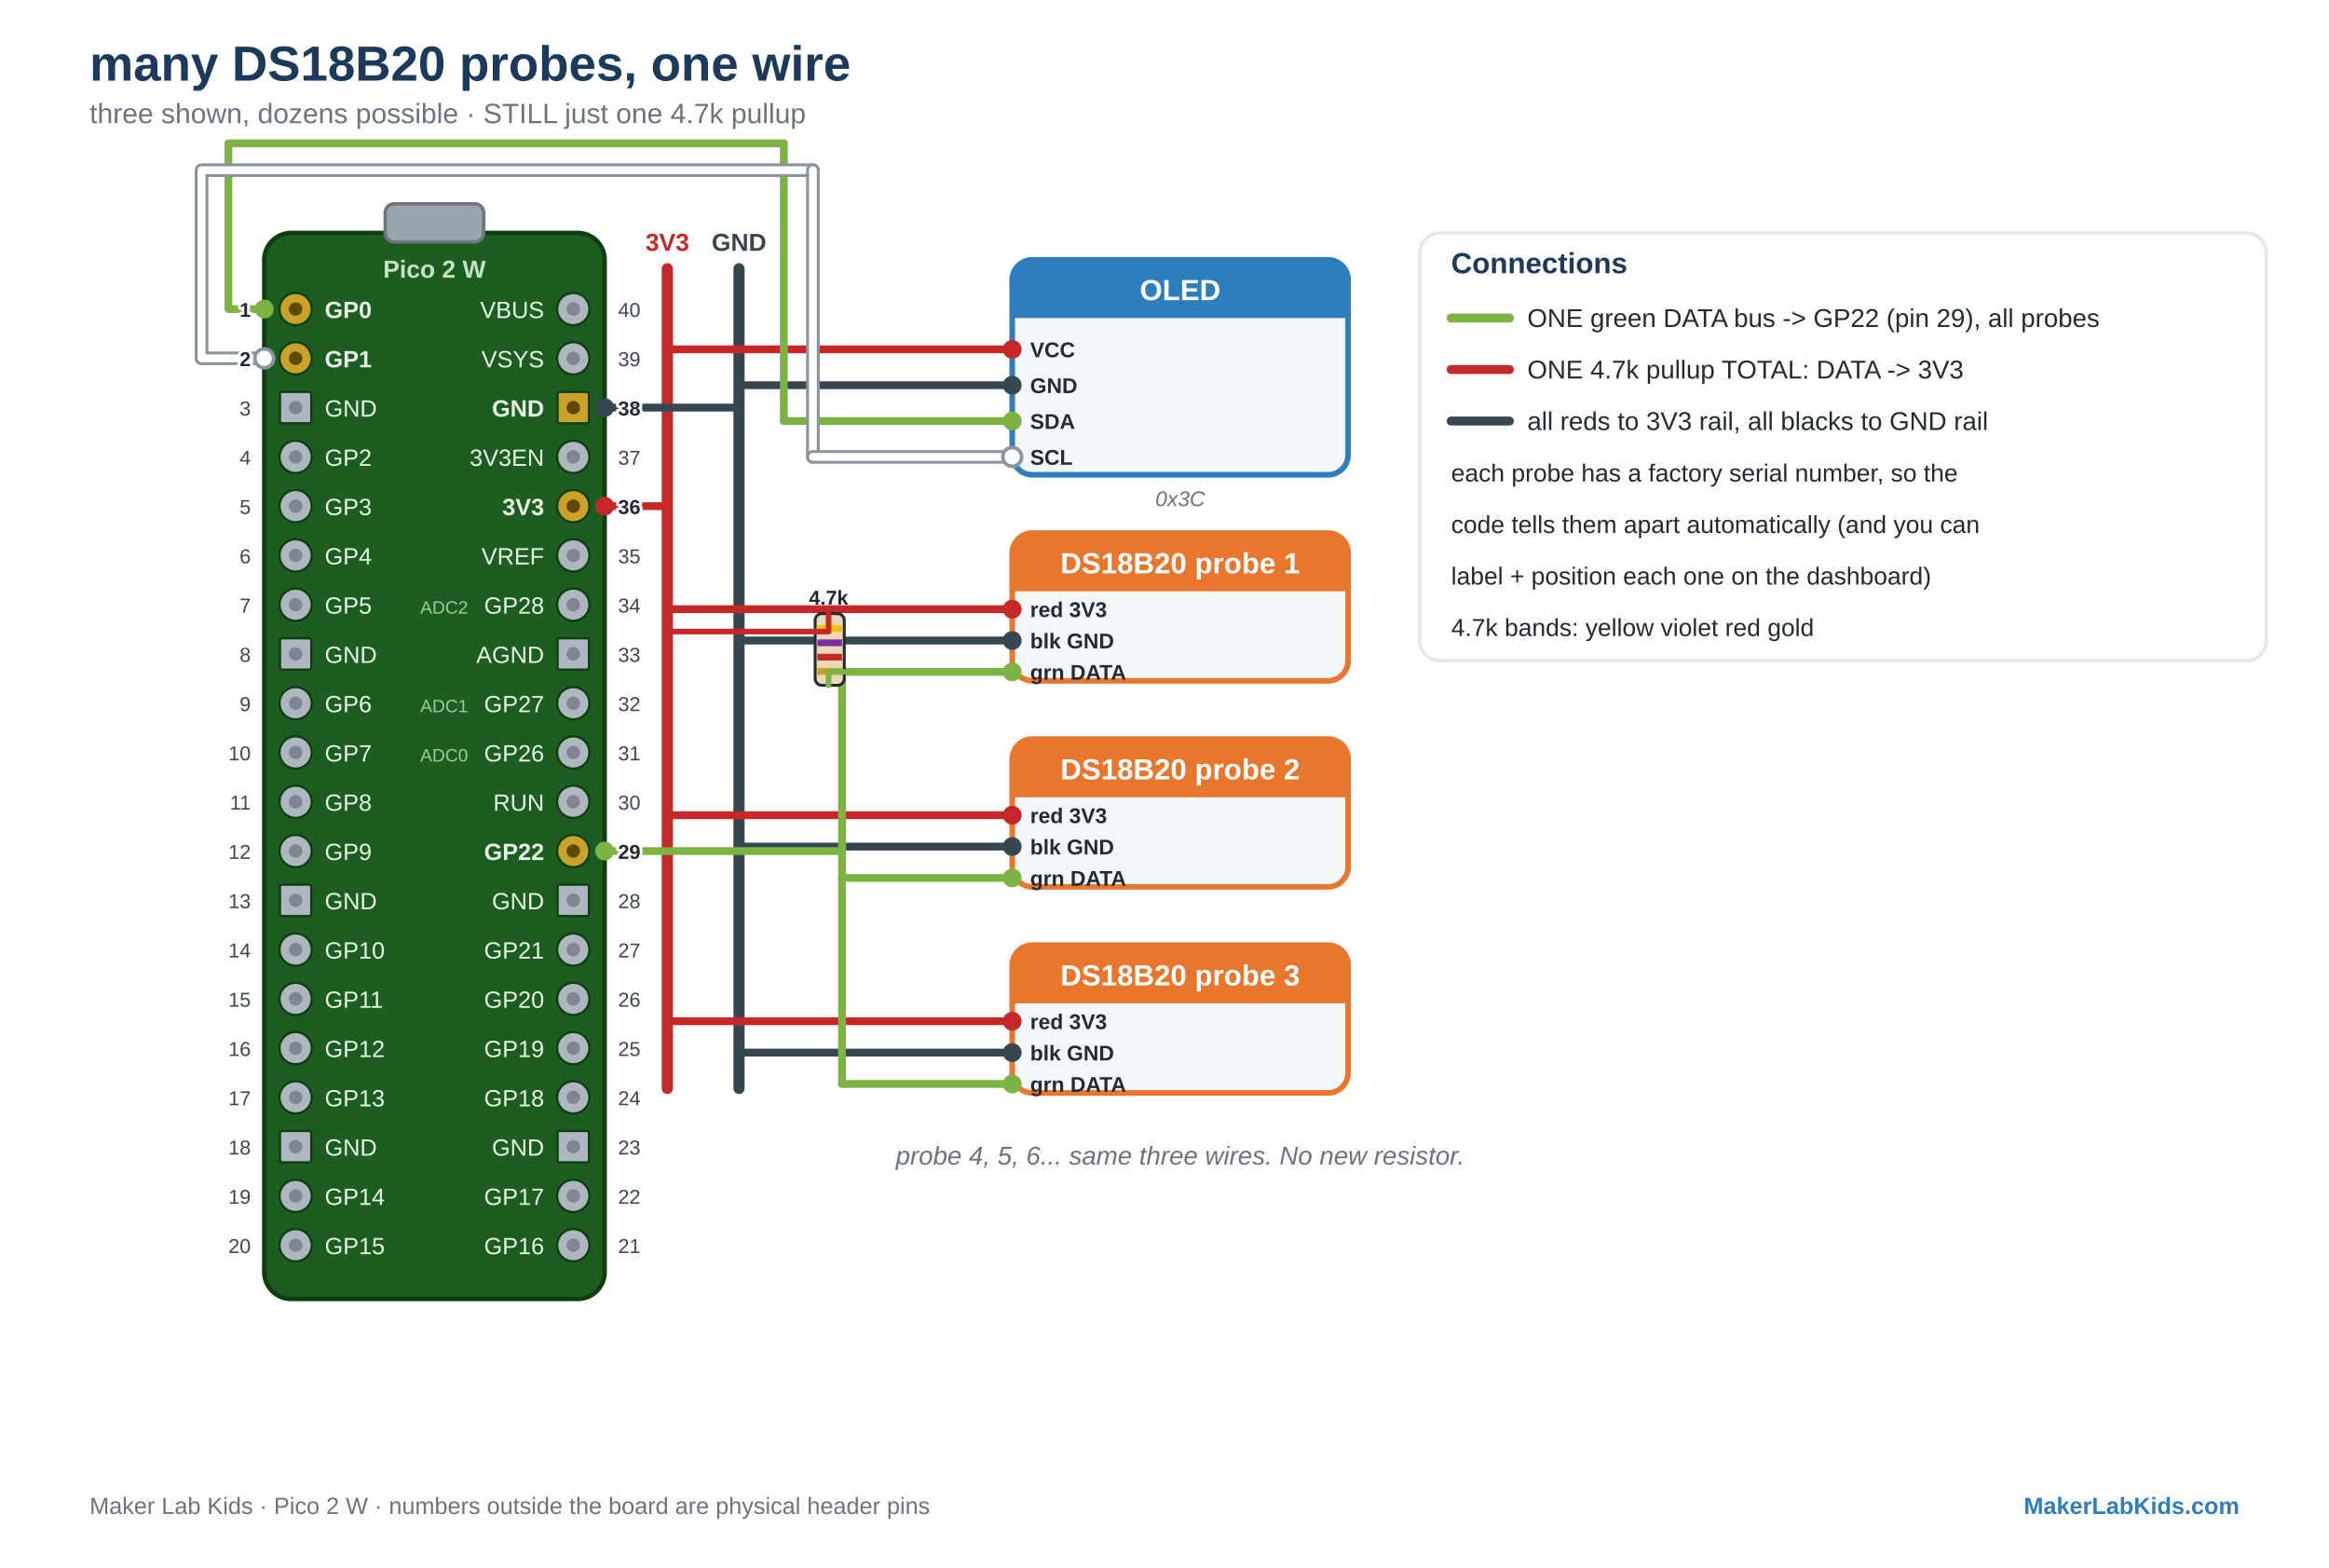
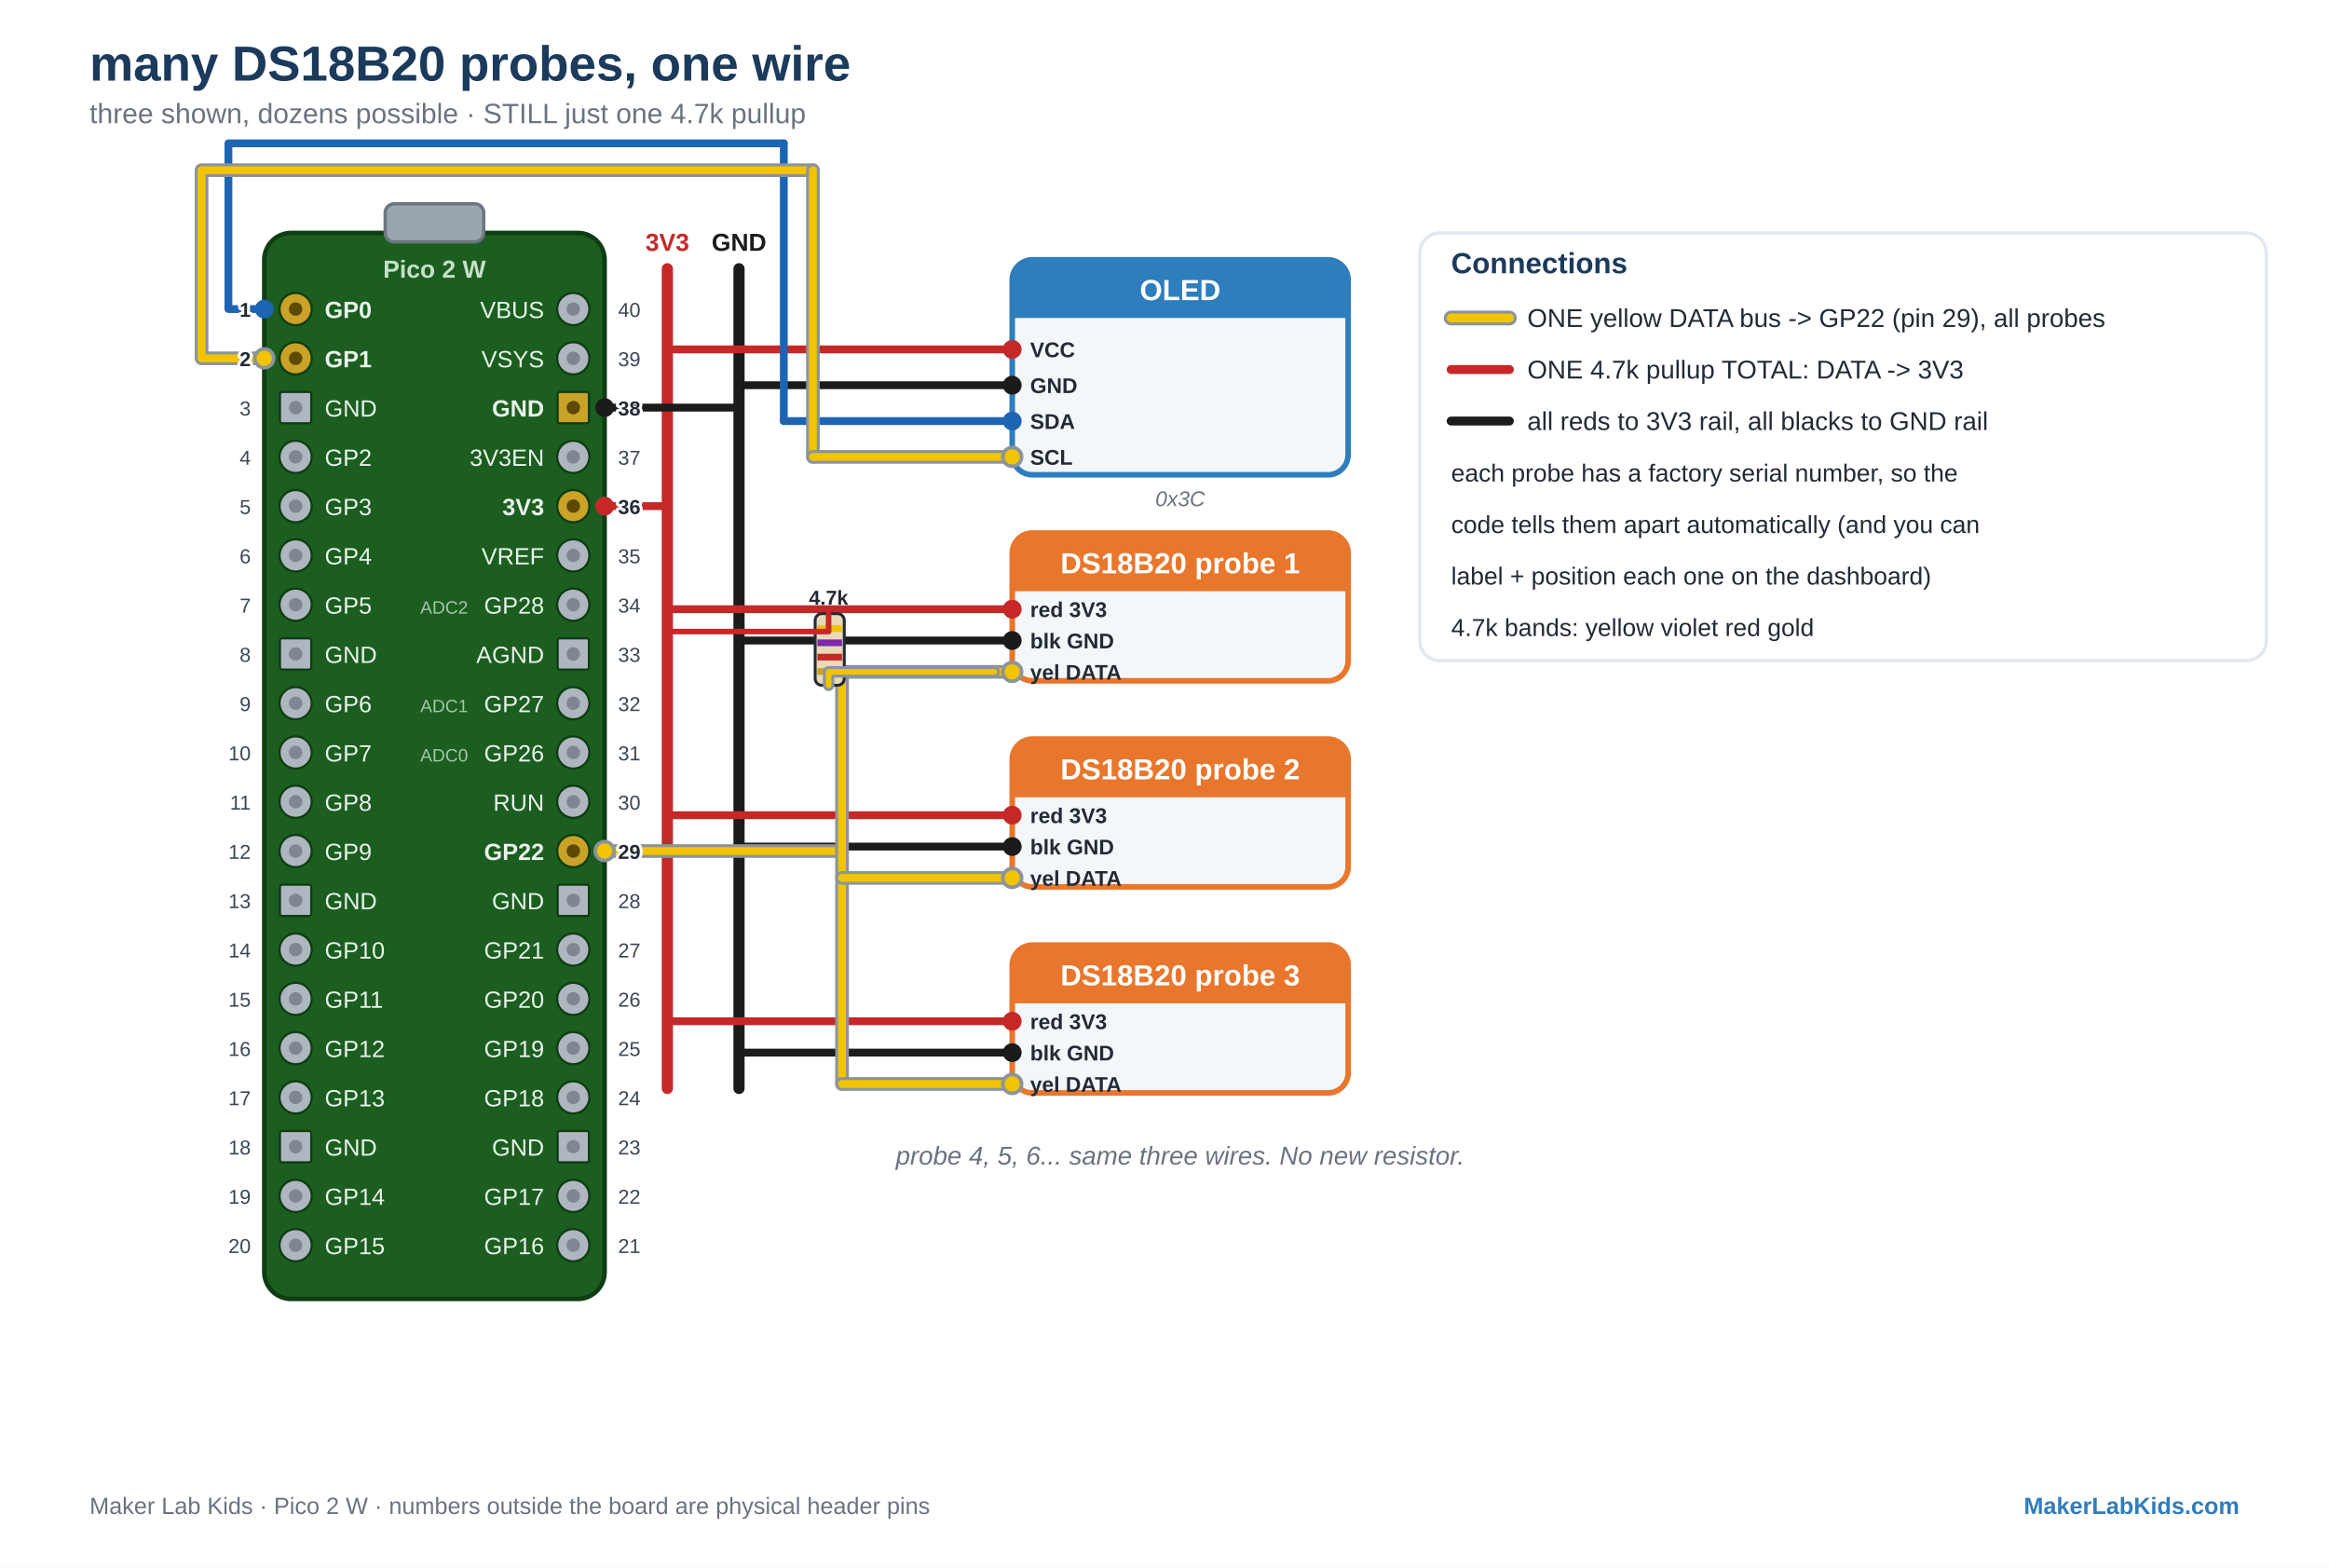
<svg xmlns="http://www.w3.org/2000/svg" viewBox="0 0 1040 700" font-family="Arial, Helvetica, sans-serif">
  <rect width="1040" height="700" fill="#FFFFFF" />
  <text x="40" y="36" font-family="Arial, Helvetica, sans-serif" font-size="22" fill="#1B3A5C" text-anchor="start" font-weight="bold">many DS18B20 probes, one wire</text>
  <text x="40" y="55" font-family="Arial, Helvetica, sans-serif" font-size="12.5" fill="#6B7280" text-anchor="start">three shown, dozens possible  ·  STILL just one 4.7k pullup</text>
  <rect x="118" y="104" width="152" height="476" rx="12" fill="#1B5E20" stroke="#0E3D12" stroke-width="2" />
  <rect x="172" y="91" width="44" height="17" rx="4" fill="#9AA5AD" stroke="#6B7680" stroke-width="1.5" />
  <text x="194" y="124" font-family="Arial, Helvetica, sans-serif" font-size="11" fill="#C7E0C9" text-anchor="middle" font-weight="bold">Pico 2 W</text>
  <circle cx="132" cy="138" r="7.2" fill="#C9A227" stroke="#0E3D12" stroke-width="1" />
  <circle cx="132" cy="138" r="3" fill="#5C4A00" />
  <text x="145" y="142" font-family="Arial, Helvetica, sans-serif" font-size="10.5" fill="#EAF4EB" text-anchor="start" font-weight="bold">GP0</text>
  <circle cx="132" cy="160" r="7.2" fill="#C9A227" stroke="#0E3D12" stroke-width="1" />
  <circle cx="132" cy="160" r="3" fill="#5C4A00" />
  <text x="145" y="164" font-family="Arial, Helvetica, sans-serif" font-size="10.5" fill="#EAF4EB" text-anchor="start" font-weight="bold">GP1</text>
  <rect x="125" y="175" width="14" height="14" rx="1" fill="#AEB6BF" stroke="#0E3D12" stroke-width="1" />
  <circle cx="132" cy="182" r="3" fill="#7E8791" />
  <text x="145" y="186" font-family="Arial, Helvetica, sans-serif" font-size="10.5" fill="#EAF4EB" text-anchor="start">GND</text>
  <circle cx="132" cy="204" r="7.2" fill="#AEB6BF" stroke="#0E3D12" stroke-width="1" />
  <circle cx="132" cy="204" r="3" fill="#7E8791" />
  <text x="145" y="208" font-family="Arial, Helvetica, sans-serif" font-size="10.5" fill="#EAF4EB" text-anchor="start">GP2</text>
  <circle cx="132" cy="226" r="7.2" fill="#AEB6BF" stroke="#0E3D12" stroke-width="1" />
  <circle cx="132" cy="226" r="3" fill="#7E8791" />
  <text x="145" y="230" font-family="Arial, Helvetica, sans-serif" font-size="10.5" fill="#EAF4EB" text-anchor="start">GP3</text>
  <circle cx="132" cy="248" r="7.2" fill="#AEB6BF" stroke="#0E3D12" stroke-width="1" />
  <circle cx="132" cy="248" r="3" fill="#7E8791" />
  <text x="145" y="252" font-family="Arial, Helvetica, sans-serif" font-size="10.5" fill="#EAF4EB" text-anchor="start">GP4</text>
  <circle cx="132" cy="270" r="7.2" fill="#AEB6BF" stroke="#0E3D12" stroke-width="1" />
  <circle cx="132" cy="270" r="3" fill="#7E8791" />
  <text x="145" y="274" font-family="Arial, Helvetica, sans-serif" font-size="10.5" fill="#EAF4EB" text-anchor="start">GP5</text>
  <rect x="125" y="285" width="14" height="14" rx="1" fill="#AEB6BF" stroke="#0E3D12" stroke-width="1" />
  <circle cx="132" cy="292" r="3" fill="#7E8791" />
  <text x="145" y="296" font-family="Arial, Helvetica, sans-serif" font-size="10.5" fill="#EAF4EB" text-anchor="start">GND</text>
  <circle cx="132" cy="314" r="7.2" fill="#AEB6BF" stroke="#0E3D12" stroke-width="1" />
  <circle cx="132" cy="314" r="3" fill="#7E8791" />
  <text x="145" y="318" font-family="Arial, Helvetica, sans-serif" font-size="10.5" fill="#EAF4EB" text-anchor="start">GP6</text>
  <circle cx="132" cy="336" r="7.2" fill="#AEB6BF" stroke="#0E3D12" stroke-width="1" />
  <circle cx="132" cy="336" r="3" fill="#7E8791" />
  <text x="145" y="340" font-family="Arial, Helvetica, sans-serif" font-size="10.5" fill="#EAF4EB" text-anchor="start">GP7</text>
  <circle cx="132" cy="358" r="7.2" fill="#AEB6BF" stroke="#0E3D12" stroke-width="1" />
  <circle cx="132" cy="358" r="3" fill="#7E8791" />
  <text x="145" y="362" font-family="Arial, Helvetica, sans-serif" font-size="10.5" fill="#EAF4EB" text-anchor="start">GP8</text>
  <circle cx="132" cy="380" r="7.2" fill="#AEB6BF" stroke="#0E3D12" stroke-width="1" />
  <circle cx="132" cy="380" r="3" fill="#7E8791" />
  <text x="145" y="384" font-family="Arial, Helvetica, sans-serif" font-size="10.5" fill="#EAF4EB" text-anchor="start">GP9</text>
  <rect x="125" y="395" width="14" height="14" rx="1" fill="#AEB6BF" stroke="#0E3D12" stroke-width="1" />
  <circle cx="132" cy="402" r="3" fill="#7E8791" />
  <text x="145" y="406" font-family="Arial, Helvetica, sans-serif" font-size="10.5" fill="#EAF4EB" text-anchor="start">GND</text>
  <circle cx="132" cy="424" r="7.2" fill="#AEB6BF" stroke="#0E3D12" stroke-width="1" />
  <circle cx="132" cy="424" r="3" fill="#7E8791" />
  <text x="145" y="428" font-family="Arial, Helvetica, sans-serif" font-size="10.5" fill="#EAF4EB" text-anchor="start">GP10</text>
  <circle cx="132" cy="446" r="7.2" fill="#AEB6BF" stroke="#0E3D12" stroke-width="1" />
  <circle cx="132" cy="446" r="3" fill="#7E8791" />
  <text x="145" y="450" font-family="Arial, Helvetica, sans-serif" font-size="10.5" fill="#EAF4EB" text-anchor="start">GP11</text>
  <circle cx="132" cy="468" r="7.2" fill="#AEB6BF" stroke="#0E3D12" stroke-width="1" />
  <circle cx="132" cy="468" r="3" fill="#7E8791" />
  <text x="145" y="472" font-family="Arial, Helvetica, sans-serif" font-size="10.5" fill="#EAF4EB" text-anchor="start">GP12</text>
  <circle cx="132" cy="490" r="7.2" fill="#AEB6BF" stroke="#0E3D12" stroke-width="1" />
  <circle cx="132" cy="490" r="3" fill="#7E8791" />
  <text x="145" y="494" font-family="Arial, Helvetica, sans-serif" font-size="10.5" fill="#EAF4EB" text-anchor="start">GP13</text>
  <rect x="125" y="505" width="14" height="14" rx="1" fill="#AEB6BF" stroke="#0E3D12" stroke-width="1" />
  <circle cx="132" cy="512" r="3" fill="#7E8791" />
  <text x="145" y="516" font-family="Arial, Helvetica, sans-serif" font-size="10.5" fill="#EAF4EB" text-anchor="start">GND</text>
  <circle cx="132" cy="534" r="7.2" fill="#AEB6BF" stroke="#0E3D12" stroke-width="1" />
  <circle cx="132" cy="534" r="3" fill="#7E8791" />
  <text x="145" y="538" font-family="Arial, Helvetica, sans-serif" font-size="10.5" fill="#EAF4EB" text-anchor="start">GP14</text>
  <circle cx="132" cy="556" r="7.2" fill="#AEB6BF" stroke="#0E3D12" stroke-width="1" />
  <circle cx="132" cy="556" r="3" fill="#7E8791" />
  <text x="145" y="560" font-family="Arial, Helvetica, sans-serif" font-size="10.5" fill="#EAF4EB" text-anchor="start">GP15</text>
  <circle cx="256" cy="556" r="7.2" fill="#AEB6BF" stroke="#0E3D12" stroke-width="1" />
  <circle cx="256" cy="556" r="3" fill="#7E8791" />
  <text x="243" y="560" font-family="Arial, Helvetica, sans-serif" font-size="10.5" fill="#EAF4EB" text-anchor="end">GP16</text>
  <circle cx="256" cy="534" r="7.2" fill="#AEB6BF" stroke="#0E3D12" stroke-width="1" />
  <circle cx="256" cy="534" r="3" fill="#7E8791" />
  <text x="243" y="538" font-family="Arial, Helvetica, sans-serif" font-size="10.5" fill="#EAF4EB" text-anchor="end">GP17</text>
  <rect x="249" y="505" width="14" height="14" rx="1" fill="#AEB6BF" stroke="#0E3D12" stroke-width="1" />
  <circle cx="256" cy="512" r="3" fill="#7E8791" />
  <text x="243" y="516" font-family="Arial, Helvetica, sans-serif" font-size="10.5" fill="#EAF4EB" text-anchor="end">GND</text>
  <circle cx="256" cy="490" r="7.2" fill="#AEB6BF" stroke="#0E3D12" stroke-width="1" />
  <circle cx="256" cy="490" r="3" fill="#7E8791" />
  <text x="243" y="494" font-family="Arial, Helvetica, sans-serif" font-size="10.5" fill="#EAF4EB" text-anchor="end">GP18</text>
  <circle cx="256" cy="468" r="7.2" fill="#AEB6BF" stroke="#0E3D12" stroke-width="1" />
  <circle cx="256" cy="468" r="3" fill="#7E8791" />
  <text x="243" y="472" font-family="Arial, Helvetica, sans-serif" font-size="10.5" fill="#EAF4EB" text-anchor="end">GP19</text>
  <circle cx="256" cy="446" r="7.2" fill="#AEB6BF" stroke="#0E3D12" stroke-width="1" />
  <circle cx="256" cy="446" r="3" fill="#7E8791" />
  <text x="243" y="450" font-family="Arial, Helvetica, sans-serif" font-size="10.5" fill="#EAF4EB" text-anchor="end">GP20</text>
  <circle cx="256" cy="424" r="7.2" fill="#AEB6BF" stroke="#0E3D12" stroke-width="1" />
  <circle cx="256" cy="424" r="3" fill="#7E8791" />
  <text x="243" y="428" font-family="Arial, Helvetica, sans-serif" font-size="10.5" fill="#EAF4EB" text-anchor="end">GP21</text>
  <rect x="249" y="395" width="14" height="14" rx="1" fill="#AEB6BF" stroke="#0E3D12" stroke-width="1" />
  <circle cx="256" cy="402" r="3" fill="#7E8791" />
  <text x="243" y="406" font-family="Arial, Helvetica, sans-serif" font-size="10.5" fill="#EAF4EB" text-anchor="end">GND</text>
  <circle cx="256" cy="380" r="7.2" fill="#C9A227" stroke="#0E3D12" stroke-width="1" />
  <circle cx="256" cy="380" r="3" fill="#5C4A00" />
  <text x="243" y="384" font-family="Arial, Helvetica, sans-serif" font-size="10.5" fill="#EAF4EB" text-anchor="end" font-weight="bold">GP22</text>
  <circle cx="256" cy="358" r="7.2" fill="#AEB6BF" stroke="#0E3D12" stroke-width="1" />
  <circle cx="256" cy="358" r="3" fill="#7E8791" />
  <text x="243" y="362" font-family="Arial, Helvetica, sans-serif" font-size="10.5" fill="#EAF4EB" text-anchor="end">RUN</text>
  <circle cx="256" cy="336" r="7.2" fill="#AEB6BF" stroke="#0E3D12" stroke-width="1" />
  <circle cx="256" cy="336" r="3" fill="#7E8791" />
  <text x="243" y="340" font-family="Arial, Helvetica, sans-serif" font-size="10.5" fill="#EAF4EB" text-anchor="end">GP26</text>
  <text x="209" y="340" font-family="Arial, Helvetica, sans-serif" font-size="8" fill="#A6C4A8" text-anchor="end">ADC0</text>
  <circle cx="256" cy="314" r="7.2" fill="#AEB6BF" stroke="#0E3D12" stroke-width="1" />
  <circle cx="256" cy="314" r="3" fill="#7E8791" />
  <text x="243" y="318" font-family="Arial, Helvetica, sans-serif" font-size="10.5" fill="#EAF4EB" text-anchor="end">GP27</text>
  <text x="209" y="318" font-family="Arial, Helvetica, sans-serif" font-size="8" fill="#A6C4A8" text-anchor="end">ADC1</text>
  <rect x="249" y="285" width="14" height="14" rx="1" fill="#AEB6BF" stroke="#0E3D12" stroke-width="1" />
  <circle cx="256" cy="292" r="3" fill="#7E8791" />
  <text x="243" y="296" font-family="Arial, Helvetica, sans-serif" font-size="10.5" fill="#EAF4EB" text-anchor="end">AGND</text>
  <circle cx="256" cy="270" r="7.2" fill="#AEB6BF" stroke="#0E3D12" stroke-width="1" />
  <circle cx="256" cy="270" r="3" fill="#7E8791" />
  <text x="243" y="274" font-family="Arial, Helvetica, sans-serif" font-size="10.5" fill="#EAF4EB" text-anchor="end">GP28</text>
  <text x="209" y="274" font-family="Arial, Helvetica, sans-serif" font-size="8" fill="#A6C4A8" text-anchor="end">ADC2</text>
  <circle cx="256" cy="248" r="7.2" fill="#AEB6BF" stroke="#0E3D12" stroke-width="1" />
  <circle cx="256" cy="248" r="3" fill="#7E8791" />
  <text x="243" y="252" font-family="Arial, Helvetica, sans-serif" font-size="10.5" fill="#EAF4EB" text-anchor="end">VREF</text>
  <circle cx="256" cy="226" r="7.2" fill="#C9A227" stroke="#0E3D12" stroke-width="1" />
  <circle cx="256" cy="226" r="3" fill="#5C4A00" />
  <text x="243" y="230" font-family="Arial, Helvetica, sans-serif" font-size="10.5" fill="#EAF4EB" text-anchor="end" font-weight="bold">3V3</text>
  <circle cx="256" cy="204" r="7.2" fill="#AEB6BF" stroke="#0E3D12" stroke-width="1" />
  <circle cx="256" cy="204" r="3" fill="#7E8791" />
  <text x="243" y="208" font-family="Arial, Helvetica, sans-serif" font-size="10.5" fill="#EAF4EB" text-anchor="end">3V3EN</text>
  <rect x="249" y="175" width="14" height="14" rx="1" fill="#C9A227" stroke="#0E3D12" stroke-width="1" />
  <circle cx="256" cy="182" r="3" fill="#5C4A00" />
  <text x="243" y="186" font-family="Arial, Helvetica, sans-serif" font-size="10.5" fill="#EAF4EB" text-anchor="end" font-weight="bold">GND</text>
  <circle cx="256" cy="160" r="7.2" fill="#AEB6BF" stroke="#0E3D12" stroke-width="1" />
  <circle cx="256" cy="160" r="3" fill="#7E8791" />
  <text x="243" y="164" font-family="Arial, Helvetica, sans-serif" font-size="10.5" fill="#EAF4EB" text-anchor="end">VSYS</text>
  <circle cx="256" cy="138" r="7.2" fill="#AEB6BF" stroke="#0E3D12" stroke-width="1" />
  <circle cx="256" cy="138" r="3" fill="#7E8791" />
  <text x="243" y="142" font-family="Arial, Helvetica, sans-serif" font-size="10.5" fill="#EAF4EB" text-anchor="end">VBUS</text>
  <path d="M298 120 L298 486" fill="none" stroke="#C62828" stroke-width="5" stroke-linejoin="round" stroke-linecap="round" />
-   <path d="M330 120 L330 486" fill="none" stroke="#37474F" stroke-width="5" stroke-linejoin="round" stroke-linecap="round" />
+   <path d="M330 120 L330 486" fill="none" stroke="#1B1B1B" stroke-width="5" stroke-linejoin="round" stroke-linecap="round" />
  <text x="298" y="112" font-family="Arial, Helvetica, sans-serif" font-size="11" fill="#C62828" text-anchor="middle" font-weight="bold">3V3</text>
-   <text x="330" y="112" font-family="Arial, Helvetica, sans-serif" font-size="11" fill="#37474F" text-anchor="middle" font-weight="bold">GND</text>
+   <text x="330" y="112" font-family="Arial, Helvetica, sans-serif" font-size="11" fill="#1B1B1B" text-anchor="middle" font-weight="bold">GND</text>
  <path d="M270 226 L298 226" fill="none" stroke="#C62828" stroke-width="3.5" stroke-linejoin="round" stroke-linecap="round" />
  <circle cx="270" cy="226" r="4.2" fill="#C62828" />
-   <path d="M270 182 L330 182" fill="none" stroke="#37474F" stroke-width="3.5" stroke-linejoin="round" stroke-linecap="round" />
-   <circle cx="270" cy="182" r="4.2" fill="#37474F" />
+   <path d="M270 182 L330 182" fill="none" stroke="#1B1B1B" stroke-width="3.5" stroke-linejoin="round" stroke-linecap="round" />
+   <circle cx="270" cy="182" r="4.2" fill="#1B1B1B" />
  <rect x="452" y="116" width="150" height="96" rx="9" fill="#F4F7FA" stroke="#2E7DBC" stroke-width="2.5" />
  <path d="M452 125 q0 -9 9 -9 h132 q9 0 9 9 v17 h-150 z" fill="#2E7DBC" />
  <text x="527" y="134" font-family="Arial, Helvetica, sans-serif" font-size="13" fill="#FFFFFF" text-anchor="middle" font-weight="bold">OLED</text>
  <text x="527" y="226" font-family="Arial, Helvetica, sans-serif" font-size="9.5" fill="#6B7280" text-anchor="middle" font-style="italic">0x3C</text>
  <text x="460" y="159.5" font-family="Arial, Helvetica, sans-serif" font-size="9.5" fill="#222A35" text-anchor="start" font-weight="bold">VCC</text>
  <text x="460" y="175.5" font-family="Arial, Helvetica, sans-serif" font-size="9.5" fill="#222A35" text-anchor="start" font-weight="bold">GND</text>
  <text x="460" y="191.5" font-family="Arial, Helvetica, sans-serif" font-size="9.5" fill="#222A35" text-anchor="start" font-weight="bold">SDA</text>
  <text x="460" y="207.5" font-family="Arial, Helvetica, sans-serif" font-size="9.5" fill="#222A35" text-anchor="start" font-weight="bold">SCL</text>
  <path d="M298 156 L452 156" fill="none" stroke="#C62828" stroke-width="3.5" stroke-linejoin="round" stroke-linecap="round" />
  <circle cx="452" cy="156" r="4.2" fill="#C62828" />
-   <path d="M330 172 L452 172" fill="none" stroke="#37474F" stroke-width="3.5" stroke-linejoin="round" stroke-linecap="round" />
-   <circle cx="452" cy="172" r="4.2" fill="#37474F" />
-   <path d="M118 138 L102 138 L102 64 L350 64" fill="none" stroke="#7CB342" stroke-width="3.5" stroke-linejoin="round" stroke-linecap="round" />
-   <circle cx="118" cy="138" r="4.2" fill="#7CB342" />
-   <path d="M350 64 L350 188" fill="none" stroke="#7CB342" stroke-width="3.5" stroke-linejoin="round" stroke-linecap="round" />
-   <path d="M350 188 L452 188" fill="none" stroke="#7CB342" stroke-width="3.5" stroke-linejoin="round" stroke-linecap="round" />
-   <circle cx="452" cy="188" r="4.2" fill="#7CB342" />
+   <path d="M330 172 L452 172" fill="none" stroke="#1B1B1B" stroke-width="3.5" stroke-linejoin="round" stroke-linecap="round" />
+   <circle cx="452" cy="172" r="4.2" fill="#1B1B1B" />
+   <path d="M118 138 L102 138 L102 64 L350 64" fill="none" stroke="#1E64B4" stroke-width="3.5" stroke-linejoin="round" stroke-linecap="round" />
+   <circle cx="118" cy="138" r="4.2" fill="#1E64B4" />
+   <path d="M350 64 L350 188" fill="none" stroke="#1E64B4" stroke-width="3.5" stroke-linejoin="round" stroke-linecap="round" />
+   <path d="M350 188 L452 188" fill="none" stroke="#1E64B4" stroke-width="3.5" stroke-linejoin="round" stroke-linecap="round" />
+   <circle cx="452" cy="188" r="4.2" fill="#1E64B4" />
  <path d="M118 160 L90 160 L90 76 L363 76" fill="none" stroke="#8B949C" stroke-width="6.1" stroke-linejoin="round" stroke-linecap="round" />
-   <path d="M118 160 L90 160 L90 76 L363 76" fill="none" stroke="#FFFFFF" stroke-width="3.5" stroke-linejoin="round" stroke-linecap="round" />
-   <circle cx="118" cy="160" r="4.2" fill="#FFFFFF" stroke="#8B949C" stroke-width="1.6" />
+   <path d="M118 160 L90 160 L90 76 L363 76" fill="none" stroke="#F2C400" stroke-width="3.5" stroke-linejoin="round" stroke-linecap="round" />
+   <circle cx="118" cy="160" r="4.2" fill="#F2C400" stroke="#8B949C" stroke-width="1.6" />
  <path d="M363 76 L363 204" fill="none" stroke="#8B949C" stroke-width="6.1" stroke-linejoin="round" stroke-linecap="round" />
-   <path d="M363 76 L363 204" fill="none" stroke="#FFFFFF" stroke-width="3.5" stroke-linejoin="round" stroke-linecap="round" />
+   <path d="M363 76 L363 204" fill="none" stroke="#F2C400" stroke-width="3.5" stroke-linejoin="round" stroke-linecap="round" />
  <path d="M363 204 L452 204" fill="none" stroke="#8B949C" stroke-width="6.1" stroke-linejoin="round" stroke-linecap="round" />
-   <path d="M363 204 L452 204" fill="none" stroke="#FFFFFF" stroke-width="3.5" stroke-linejoin="round" stroke-linecap="round" />
-   <circle cx="452" cy="204" r="4.2" fill="#FFFFFF" stroke="#8B949C" stroke-width="1.6" />
+   <path d="M363 204 L452 204" fill="none" stroke="#F2C400" stroke-width="3.5" stroke-linejoin="round" stroke-linecap="round" />
+   <circle cx="452" cy="204" r="4.2" fill="#F2C400" stroke="#8B949C" stroke-width="1.6" />
  <rect x="452" y="238" width="150" height="66" rx="9" fill="#F4F7FA" stroke="#E8762C" stroke-width="2.5" />
  <path d="M452 247 q0 -9 9 -9 h132 q9 0 9 9 v17 h-150 z" fill="#E8762C" />
  <text x="527" y="256" font-family="Arial, Helvetica, sans-serif" font-size="13" fill="#FFFFFF" text-anchor="middle" font-weight="bold">DS18B20 probe 1</text>
  <text x="460" y="275.5" font-family="Arial, Helvetica, sans-serif" font-size="9.5" fill="#222A35" text-anchor="start" font-weight="bold">red 3V3</text>
  <text x="460" y="289.5" font-family="Arial, Helvetica, sans-serif" font-size="9.5" fill="#222A35" text-anchor="start" font-weight="bold">blk GND</text>
-   <text x="460" y="303.5" font-family="Arial, Helvetica, sans-serif" font-size="9.5" fill="#222A35" text-anchor="start" font-weight="bold">grn DATA</text>
+   <text x="460" y="303.5" font-family="Arial, Helvetica, sans-serif" font-size="9.5" fill="#222A35" text-anchor="start" font-weight="bold">yel DATA</text>
  <rect x="452" y="330" width="150" height="66" rx="9" fill="#F4F7FA" stroke="#E8762C" stroke-width="2.5" />
  <path d="M452 339 q0 -9 9 -9 h132 q9 0 9 9 v17 h-150 z" fill="#E8762C" />
  <text x="527" y="348" font-family="Arial, Helvetica, sans-serif" font-size="13" fill="#FFFFFF" text-anchor="middle" font-weight="bold">DS18B20 probe 2</text>
  <text x="460" y="367.5" font-family="Arial, Helvetica, sans-serif" font-size="9.5" fill="#222A35" text-anchor="start" font-weight="bold">red 3V3</text>
  <text x="460" y="381.5" font-family="Arial, Helvetica, sans-serif" font-size="9.5" fill="#222A35" text-anchor="start" font-weight="bold">blk GND</text>
-   <text x="460" y="395.5" font-family="Arial, Helvetica, sans-serif" font-size="9.5" fill="#222A35" text-anchor="start" font-weight="bold">grn DATA</text>
+   <text x="460" y="395.5" font-family="Arial, Helvetica, sans-serif" font-size="9.5" fill="#222A35" text-anchor="start" font-weight="bold">yel DATA</text>
  <rect x="452" y="422" width="150" height="66" rx="9" fill="#F4F7FA" stroke="#E8762C" stroke-width="2.5" />
  <path d="M452 431 q0 -9 9 -9 h132 q9 0 9 9 v17 h-150 z" fill="#E8762C" />
  <text x="527" y="440" font-family="Arial, Helvetica, sans-serif" font-size="13" fill="#FFFFFF" text-anchor="middle" font-weight="bold">DS18B20 probe 3</text>
  <text x="460" y="459.5" font-family="Arial, Helvetica, sans-serif" font-size="9.5" fill="#222A35" text-anchor="start" font-weight="bold">red 3V3</text>
  <text x="460" y="473.5" font-family="Arial, Helvetica, sans-serif" font-size="9.5" fill="#222A35" text-anchor="start" font-weight="bold">blk GND</text>
-   <text x="460" y="487.5" font-family="Arial, Helvetica, sans-serif" font-size="9.5" fill="#222A35" text-anchor="start" font-weight="bold">grn DATA</text>
+   <text x="460" y="487.5" font-family="Arial, Helvetica, sans-serif" font-size="9.5" fill="#222A35" text-anchor="start" font-weight="bold">yel DATA</text>
  <path d="M298 272 L452 272" fill="none" stroke="#C62828" stroke-width="3.5" stroke-linejoin="round" stroke-linecap="round" />
  <circle cx="452" cy="272" r="4.2" fill="#C62828" />
-   <path d="M330 286 L452 286" fill="none" stroke="#37474F" stroke-width="3.5" stroke-linejoin="round" stroke-linecap="round" />
-   <circle cx="452" cy="286" r="4.2" fill="#37474F" />
+   <path d="M330 286 L452 286" fill="none" stroke="#1B1B1B" stroke-width="3.5" stroke-linejoin="round" stroke-linecap="round" />
+   <circle cx="452" cy="286" r="4.2" fill="#1B1B1B" />
  <path d="M298 364 L452 364" fill="none" stroke="#C62828" stroke-width="3.5" stroke-linejoin="round" stroke-linecap="round" />
  <circle cx="452" cy="364" r="4.2" fill="#C62828" />
-   <path d="M330 378 L452 378" fill="none" stroke="#37474F" stroke-width="3.5" stroke-linejoin="round" stroke-linecap="round" />
-   <circle cx="452" cy="378" r="4.2" fill="#37474F" />
+   <path d="M330 378 L452 378" fill="none" stroke="#1B1B1B" stroke-width="3.5" stroke-linejoin="round" stroke-linecap="round" />
+   <circle cx="452" cy="378" r="4.2" fill="#1B1B1B" />
  <path d="M298 456 L452 456" fill="none" stroke="#C62828" stroke-width="3.5" stroke-linejoin="round" stroke-linecap="round" />
  <circle cx="452" cy="456" r="4.2" fill="#C62828" />
-   <path d="M330 470 L452 470" fill="none" stroke="#37474F" stroke-width="3.5" stroke-linejoin="round" stroke-linecap="round" />
-   <circle cx="452" cy="470" r="4.2" fill="#37474F" />
-   <path d="M270 380 L376 380" fill="none" stroke="#7CB342" stroke-width="3.5" stroke-linejoin="round" stroke-linecap="round" />
-   <circle cx="270" cy="380" r="4.2" fill="#7CB342" />
-   <path d="M376 300 L376 484" fill="none" stroke="#7CB342" stroke-width="3.5" stroke-linejoin="round" stroke-linecap="round" />
-   <path d="M376 300 L452 300" fill="none" stroke="#7CB342" stroke-width="3.5" stroke-linejoin="round" stroke-linecap="round" />
-   <circle cx="452" cy="300" r="4.2" fill="#7CB342" />
-   <path d="M376 392 L452 392" fill="none" stroke="#7CB342" stroke-width="3.5" stroke-linejoin="round" stroke-linecap="round" />
-   <circle cx="452" cy="392" r="4.2" fill="#7CB342" />
-   <path d="M376 484 L452 484" fill="none" stroke="#7CB342" stroke-width="3.5" stroke-linejoin="round" stroke-linecap="round" />
-   <circle cx="452" cy="484" r="4.2" fill="#7CB342" />
+   <path d="M330 470 L452 470" fill="none" stroke="#1B1B1B" stroke-width="3.5" stroke-linejoin="round" stroke-linecap="round" />
+   <circle cx="452" cy="470" r="4.2" fill="#1B1B1B" />
+   <path d="M270 380 L376 380" fill="none" stroke="#8B949C" stroke-width="6.1" stroke-linejoin="round" stroke-linecap="round" />
+   <path d="M270 380 L376 380" fill="none" stroke="#F2C400" stroke-width="3.5" stroke-linejoin="round" stroke-linecap="round" />
+   <circle cx="270" cy="380" r="4.2" fill="#F2C400" stroke="#8B949C" stroke-width="1.6" />
+   <path d="M376 300 L376 484" fill="none" stroke="#8B949C" stroke-width="6.1" stroke-linejoin="round" stroke-linecap="round" />
+   <path d="M376 300 L376 484" fill="none" stroke="#F2C400" stroke-width="3.5" stroke-linejoin="round" stroke-linecap="round" />
+   <path d="M376 300 L452 300" fill="none" stroke="#8B949C" stroke-width="6.1" stroke-linejoin="round" stroke-linecap="round" />
+   <path d="M376 300 L452 300" fill="none" stroke="#F2C400" stroke-width="3.5" stroke-linejoin="round" stroke-linecap="round" />
+   <circle cx="452" cy="300" r="4.2" fill="#F2C400" stroke="#8B949C" stroke-width="1.6" />
+   <path d="M376 392 L452 392" fill="none" stroke="#8B949C" stroke-width="6.1" stroke-linejoin="round" stroke-linecap="round" />
+   <path d="M376 392 L452 392" fill="none" stroke="#F2C400" stroke-width="3.5" stroke-linejoin="round" stroke-linecap="round" />
+   <circle cx="452" cy="392" r="4.2" fill="#F2C400" stroke="#8B949C" stroke-width="1.6" />
+   <path d="M376 484 L452 484" fill="none" stroke="#8B949C" stroke-width="6.1" stroke-linejoin="round" stroke-linecap="round" />
+   <path d="M376 484 L452 484" fill="none" stroke="#F2C400" stroke-width="3.5" stroke-linejoin="round" stroke-linecap="round" />
+   <circle cx="452" cy="484" r="4.2" fill="#F2C400" stroke="#8B949C" stroke-width="1.6" />
  <rect x="364" y="274" width="13" height="32" rx="3" fill="#E9D9B6" stroke="#222A35" stroke-width="1.3" />
  <rect x="365" y="279.12" width="11" height="3" fill="#F2C400" />
  <rect x="365" y="285.52" width="11" height="3" fill="#7E2AA8" />
  <rect x="365" y="291.92" width="11" height="3" fill="#C62828" />
  <rect x="365" y="298.32" width="11" height="3" fill="#C9A227" />
  <text x="370" y="270" font-family="Arial, Helvetica, sans-serif" font-size="9" fill="#222A35" text-anchor="middle" font-weight="bold">4.7k</text>
  <path d="M298 282 L370 282 L370 274" fill="none" stroke="#C62828" stroke-width="2.5" stroke-linejoin="round" stroke-linecap="round" />
-   <path d="M370 306 L370 300 L444 300" fill="none" stroke="#7CB342" stroke-width="2.5" stroke-linejoin="round" stroke-linecap="round" />
+   <path d="M370 306 L370 300 L444 300" fill="none" stroke="#8B949C" stroke-width="5.1" stroke-linejoin="round" stroke-linecap="round" />
+   <path d="M370 306 L370 300 L444 300" fill="none" stroke="#F2C400" stroke-width="2.5" stroke-linejoin="round" stroke-linecap="round" />
  <text x="527" y="520" font-family="Arial, Helvetica, sans-serif" font-size="11.5" fill="#6B7280" text-anchor="middle" font-style="italic">probe 4, 5, 6... same three wires. No new resistor.</text>
  <text x="112" y="141.5" font-family="Arial, Helvetica, sans-serif" font-size="9" fill="#222A35" text-anchor="end" font-weight="bold" stroke="#FFFFFF" stroke-width="2.6" paint-order="stroke" stroke-linejoin="round">1</text>
  <text x="112" y="163.5" font-family="Arial, Helvetica, sans-serif" font-size="9" fill="#222A35" text-anchor="end" font-weight="bold" stroke="#FFFFFF" stroke-width="2.6" paint-order="stroke" stroke-linejoin="round">2</text>
  <text x="112" y="185.5" font-family="Arial, Helvetica, sans-serif" font-size="9" fill="#3B4756" text-anchor="end" stroke="#FFFFFF" stroke-width="2.6" paint-order="stroke" stroke-linejoin="round">3</text>
  <text x="112" y="207.5" font-family="Arial, Helvetica, sans-serif" font-size="9" fill="#3B4756" text-anchor="end" stroke="#FFFFFF" stroke-width="2.6" paint-order="stroke" stroke-linejoin="round">4</text>
  <text x="112" y="229.5" font-family="Arial, Helvetica, sans-serif" font-size="9" fill="#3B4756" text-anchor="end" stroke="#FFFFFF" stroke-width="2.6" paint-order="stroke" stroke-linejoin="round">5</text>
  <text x="112" y="251.5" font-family="Arial, Helvetica, sans-serif" font-size="9" fill="#3B4756" text-anchor="end" stroke="#FFFFFF" stroke-width="2.6" paint-order="stroke" stroke-linejoin="round">6</text>
  <text x="112" y="273.5" font-family="Arial, Helvetica, sans-serif" font-size="9" fill="#3B4756" text-anchor="end" stroke="#FFFFFF" stroke-width="2.6" paint-order="stroke" stroke-linejoin="round">7</text>
  <text x="112" y="295.5" font-family="Arial, Helvetica, sans-serif" font-size="9" fill="#3B4756" text-anchor="end" stroke="#FFFFFF" stroke-width="2.6" paint-order="stroke" stroke-linejoin="round">8</text>
  <text x="112" y="317.5" font-family="Arial, Helvetica, sans-serif" font-size="9" fill="#3B4756" text-anchor="end" stroke="#FFFFFF" stroke-width="2.6" paint-order="stroke" stroke-linejoin="round">9</text>
  <text x="112" y="339.5" font-family="Arial, Helvetica, sans-serif" font-size="9" fill="#3B4756" text-anchor="end" stroke="#FFFFFF" stroke-width="2.6" paint-order="stroke" stroke-linejoin="round">10</text>
  <text x="112" y="361.5" font-family="Arial, Helvetica, sans-serif" font-size="9" fill="#3B4756" text-anchor="end" stroke="#FFFFFF" stroke-width="2.6" paint-order="stroke" stroke-linejoin="round">11</text>
  <text x="112" y="383.5" font-family="Arial, Helvetica, sans-serif" font-size="9" fill="#3B4756" text-anchor="end" stroke="#FFFFFF" stroke-width="2.6" paint-order="stroke" stroke-linejoin="round">12</text>
  <text x="112" y="405.5" font-family="Arial, Helvetica, sans-serif" font-size="9" fill="#3B4756" text-anchor="end" stroke="#FFFFFF" stroke-width="2.6" paint-order="stroke" stroke-linejoin="round">13</text>
  <text x="112" y="427.5" font-family="Arial, Helvetica, sans-serif" font-size="9" fill="#3B4756" text-anchor="end" stroke="#FFFFFF" stroke-width="2.6" paint-order="stroke" stroke-linejoin="round">14</text>
  <text x="112" y="449.5" font-family="Arial, Helvetica, sans-serif" font-size="9" fill="#3B4756" text-anchor="end" stroke="#FFFFFF" stroke-width="2.6" paint-order="stroke" stroke-linejoin="round">15</text>
  <text x="112" y="471.5" font-family="Arial, Helvetica, sans-serif" font-size="9" fill="#3B4756" text-anchor="end" stroke="#FFFFFF" stroke-width="2.6" paint-order="stroke" stroke-linejoin="round">16</text>
  <text x="112" y="493.5" font-family="Arial, Helvetica, sans-serif" font-size="9" fill="#3B4756" text-anchor="end" stroke="#FFFFFF" stroke-width="2.6" paint-order="stroke" stroke-linejoin="round">17</text>
  <text x="112" y="515.5" font-family="Arial, Helvetica, sans-serif" font-size="9" fill="#3B4756" text-anchor="end" stroke="#FFFFFF" stroke-width="2.6" paint-order="stroke" stroke-linejoin="round">18</text>
  <text x="112" y="537.5" font-family="Arial, Helvetica, sans-serif" font-size="9" fill="#3B4756" text-anchor="end" stroke="#FFFFFF" stroke-width="2.6" paint-order="stroke" stroke-linejoin="round">19</text>
  <text x="112" y="559.5" font-family="Arial, Helvetica, sans-serif" font-size="9" fill="#3B4756" text-anchor="end" stroke="#FFFFFF" stroke-width="2.6" paint-order="stroke" stroke-linejoin="round">20</text>
  <text x="276" y="559.5" font-family="Arial, Helvetica, sans-serif" font-size="9" fill="#3B4756" text-anchor="start" stroke="#FFFFFF" stroke-width="2.6" paint-order="stroke" stroke-linejoin="round">21</text>
  <text x="276" y="537.5" font-family="Arial, Helvetica, sans-serif" font-size="9" fill="#3B4756" text-anchor="start" stroke="#FFFFFF" stroke-width="2.6" paint-order="stroke" stroke-linejoin="round">22</text>
  <text x="276" y="515.5" font-family="Arial, Helvetica, sans-serif" font-size="9" fill="#3B4756" text-anchor="start" stroke="#FFFFFF" stroke-width="2.6" paint-order="stroke" stroke-linejoin="round">23</text>
  <text x="276" y="493.5" font-family="Arial, Helvetica, sans-serif" font-size="9" fill="#3B4756" text-anchor="start" stroke="#FFFFFF" stroke-width="2.6" paint-order="stroke" stroke-linejoin="round">24</text>
  <text x="276" y="471.5" font-family="Arial, Helvetica, sans-serif" font-size="9" fill="#3B4756" text-anchor="start" stroke="#FFFFFF" stroke-width="2.6" paint-order="stroke" stroke-linejoin="round">25</text>
  <text x="276" y="449.5" font-family="Arial, Helvetica, sans-serif" font-size="9" fill="#3B4756" text-anchor="start" stroke="#FFFFFF" stroke-width="2.6" paint-order="stroke" stroke-linejoin="round">26</text>
  <text x="276" y="427.5" font-family="Arial, Helvetica, sans-serif" font-size="9" fill="#3B4756" text-anchor="start" stroke="#FFFFFF" stroke-width="2.6" paint-order="stroke" stroke-linejoin="round">27</text>
  <text x="276" y="405.5" font-family="Arial, Helvetica, sans-serif" font-size="9" fill="#3B4756" text-anchor="start" stroke="#FFFFFF" stroke-width="2.6" paint-order="stroke" stroke-linejoin="round">28</text>
  <text x="276" y="383.5" font-family="Arial, Helvetica, sans-serif" font-size="9" fill="#222A35" text-anchor="start" font-weight="bold" stroke="#FFFFFF" stroke-width="2.6" paint-order="stroke" stroke-linejoin="round">29</text>
  <text x="276" y="361.5" font-family="Arial, Helvetica, sans-serif" font-size="9" fill="#3B4756" text-anchor="start" stroke="#FFFFFF" stroke-width="2.6" paint-order="stroke" stroke-linejoin="round">30</text>
  <text x="276" y="339.5" font-family="Arial, Helvetica, sans-serif" font-size="9" fill="#3B4756" text-anchor="start" stroke="#FFFFFF" stroke-width="2.6" paint-order="stroke" stroke-linejoin="round">31</text>
  <text x="276" y="317.5" font-family="Arial, Helvetica, sans-serif" font-size="9" fill="#3B4756" text-anchor="start" stroke="#FFFFFF" stroke-width="2.6" paint-order="stroke" stroke-linejoin="round">32</text>
  <text x="276" y="295.5" font-family="Arial, Helvetica, sans-serif" font-size="9" fill="#3B4756" text-anchor="start" stroke="#FFFFFF" stroke-width="2.6" paint-order="stroke" stroke-linejoin="round">33</text>
  <text x="276" y="273.5" font-family="Arial, Helvetica, sans-serif" font-size="9" fill="#3B4756" text-anchor="start" stroke="#FFFFFF" stroke-width="2.6" paint-order="stroke" stroke-linejoin="round">34</text>
  <text x="276" y="251.5" font-family="Arial, Helvetica, sans-serif" font-size="9" fill="#3B4756" text-anchor="start" stroke="#FFFFFF" stroke-width="2.6" paint-order="stroke" stroke-linejoin="round">35</text>
  <text x="276" y="229.5" font-family="Arial, Helvetica, sans-serif" font-size="9" fill="#222A35" text-anchor="start" font-weight="bold" stroke="#FFFFFF" stroke-width="2.6" paint-order="stroke" stroke-linejoin="round">36</text>
  <text x="276" y="207.5" font-family="Arial, Helvetica, sans-serif" font-size="9" fill="#3B4756" text-anchor="start" stroke="#FFFFFF" stroke-width="2.6" paint-order="stroke" stroke-linejoin="round">37</text>
  <text x="276" y="185.5" font-family="Arial, Helvetica, sans-serif" font-size="9" fill="#222A35" text-anchor="start" font-weight="bold" stroke="#FFFFFF" stroke-width="2.6" paint-order="stroke" stroke-linejoin="round">38</text>
  <text x="276" y="163.5" font-family="Arial, Helvetica, sans-serif" font-size="9" fill="#3B4756" text-anchor="start" stroke="#FFFFFF" stroke-width="2.6" paint-order="stroke" stroke-linejoin="round">39</text>
  <text x="276" y="141.5" font-family="Arial, Helvetica, sans-serif" font-size="9" fill="#3B4756" text-anchor="start" stroke="#FFFFFF" stroke-width="2.6" paint-order="stroke" stroke-linejoin="round">40</text>
  <rect x="634" y="104" width="378" height="191" rx="9" fill="#FFFFFF" stroke="#E1E8EF" stroke-width="1.5" />
  <text x="648" y="122" font-family="Arial, Helvetica, sans-serif" font-size="13" fill="#1B3A5C" text-anchor="start" font-weight="bold">Connections</text>
-   <line x1="648" y1="142" x2="674" y2="142" stroke="#7CB342" stroke-width="4" stroke-linecap="round" />
-   <text x="682" y="146" font-family="Arial, Helvetica, sans-serif" font-size="11.5" fill="#222A35" text-anchor="start">ONE green DATA bus -&gt; GP22 (pin 29), all probes</text>
+   <line x1="648" y1="142" x2="674" y2="142" stroke="#8B949C" stroke-width="6.6" stroke-linecap="round" />
+   <line x1="648" y1="142" x2="674" y2="142" stroke="#F2C400" stroke-width="4" stroke-linecap="round" />
+   <text x="682" y="146" font-family="Arial, Helvetica, sans-serif" font-size="11.5" fill="#222A35" text-anchor="start">ONE yellow DATA bus -&gt; GP22 (pin 29), all probes</text>
  <line x1="648" y1="165" x2="674" y2="165" stroke="#C62828" stroke-width="4" stroke-linecap="round" />
  <text x="682" y="169" font-family="Arial, Helvetica, sans-serif" font-size="11.5" fill="#222A35" text-anchor="start">ONE 4.7k pullup TOTAL: DATA -&gt; 3V3</text>
-   <line x1="648" y1="188" x2="674" y2="188" stroke="#37474F" stroke-width="4" stroke-linecap="round" />
+   <line x1="648" y1="188" x2="674" y2="188" stroke="#1B1B1B" stroke-width="4" stroke-linecap="round" />
  <text x="682" y="192" font-family="Arial, Helvetica, sans-serif" font-size="11.5" fill="#222A35" text-anchor="start">all reds to 3V3 rail, all blacks to GND rail</text>
  <text x="648" y="215" font-family="Arial, Helvetica, sans-serif" font-size="11" fill="#222A35" text-anchor="start">each probe has a factory serial number, so the</text>
  <text x="648" y="238" font-family="Arial, Helvetica, sans-serif" font-size="11" fill="#222A35" text-anchor="start">code tells them apart automatically (and you can</text>
  <text x="648" y="261" font-family="Arial, Helvetica, sans-serif" font-size="11" fill="#222A35" text-anchor="start">label + position each one on the dashboard)</text>
  <text x="648" y="284" font-family="Arial, Helvetica, sans-serif" font-size="11" fill="#222A35" text-anchor="start">4.7k bands: yellow violet red gold</text>
  <text x="40" y="676" font-family="Arial, Helvetica, sans-serif" font-size="10.5" fill="#6B7280" text-anchor="start">Maker Lab Kids  ·  Pico 2 W  ·  numbers outside the board are physical header pins</text>
  <text x="1000" y="676" font-family="Arial, Helvetica, sans-serif" font-size="10.5" fill="#2E7DBC" text-anchor="end" font-weight="bold">MakerLabKids.com</text>
</svg>
